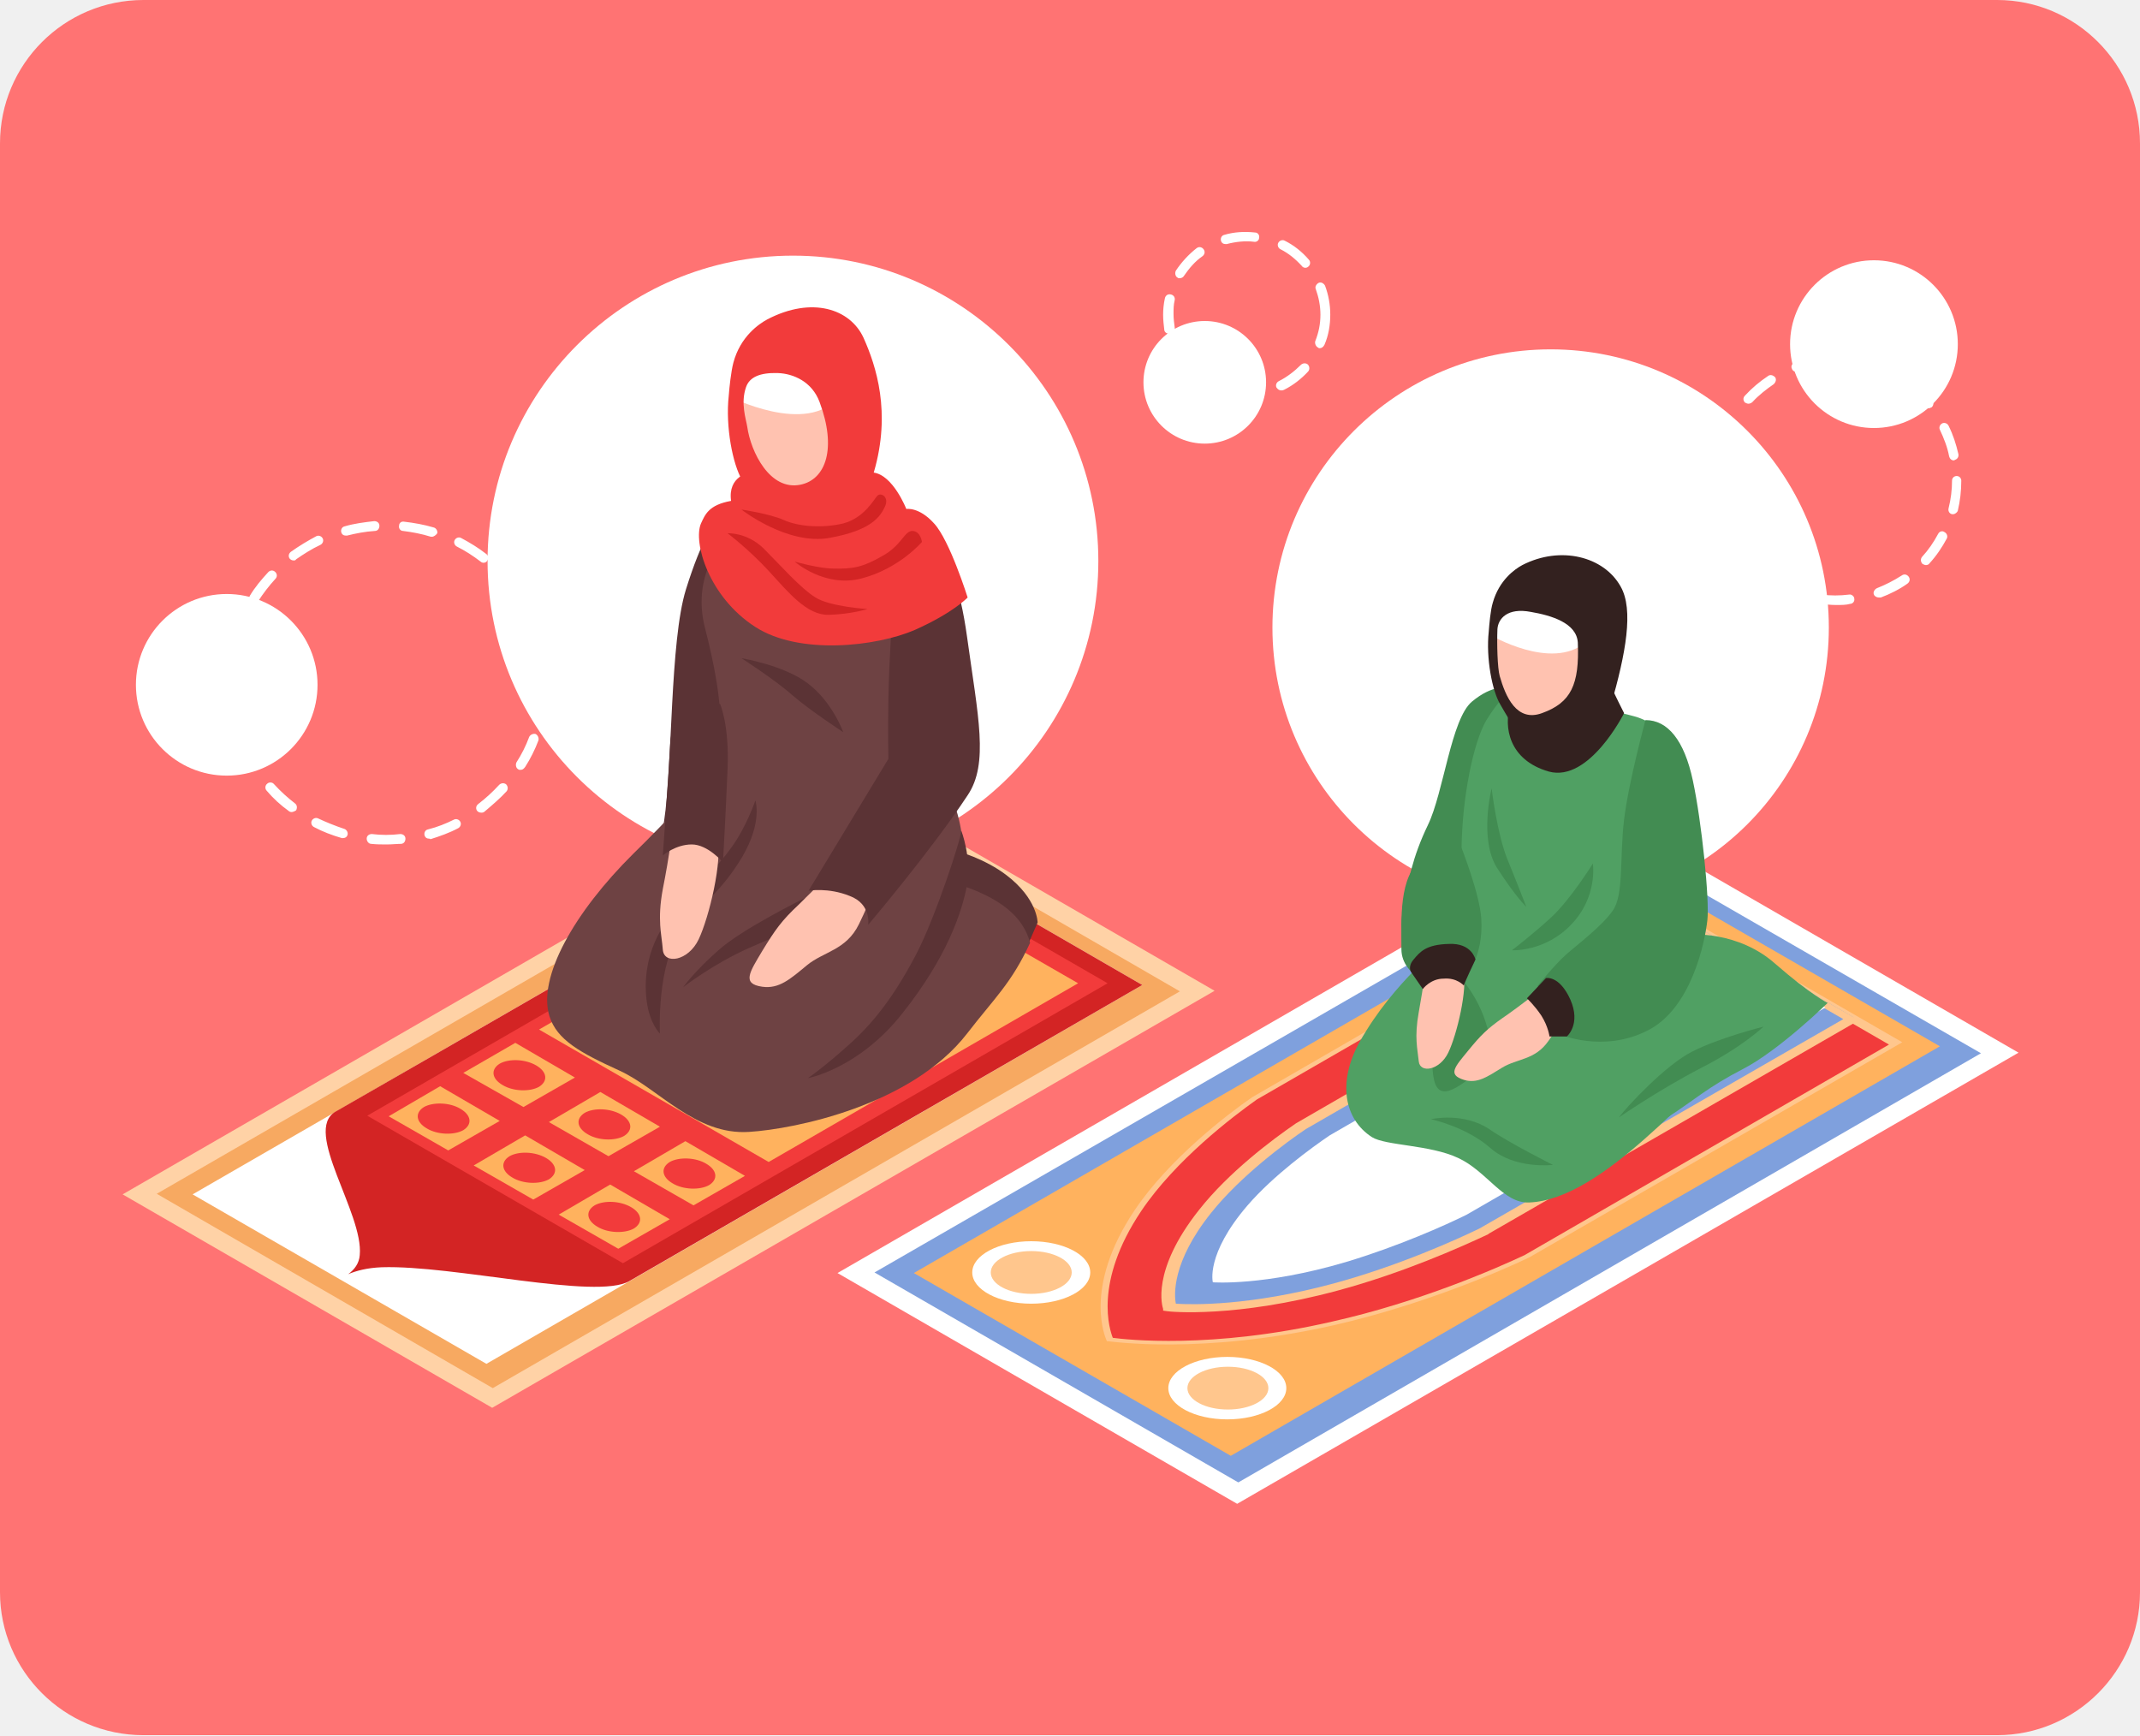
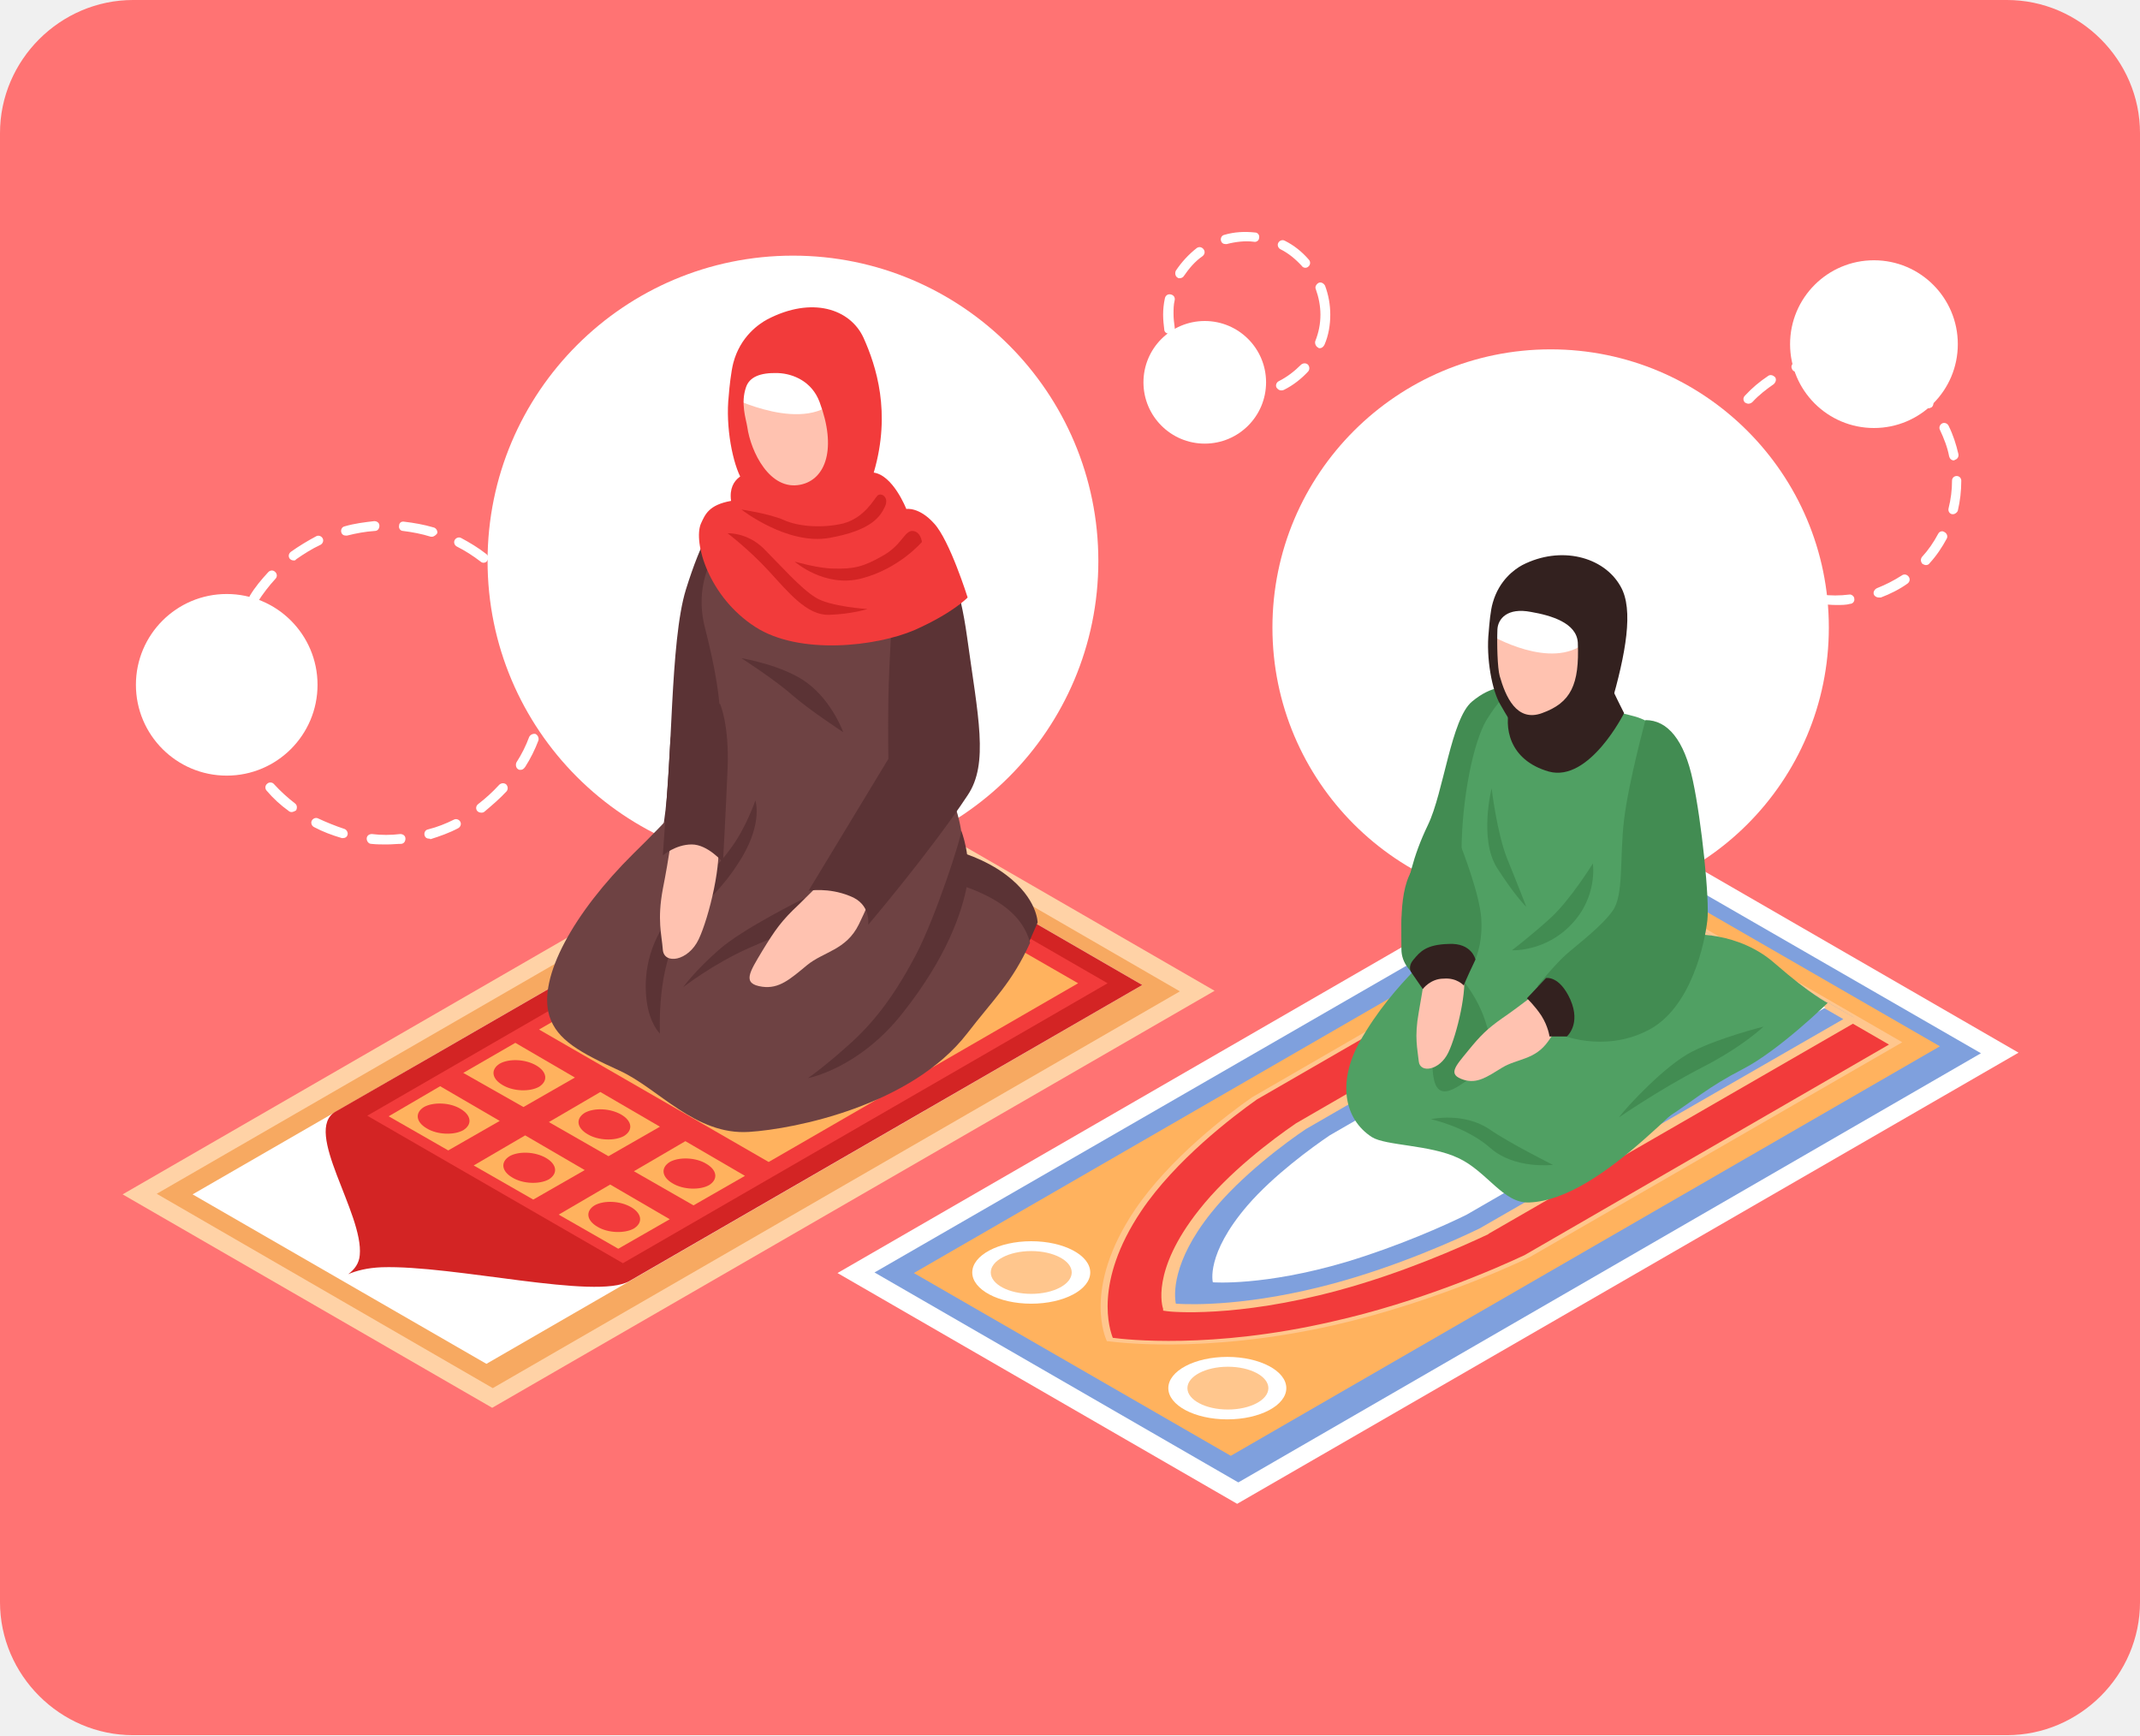
<svg xmlns="http://www.w3.org/2000/svg" version="1.1" id="Layer_1" x="0px" y="0px" width="370px" height="300px" viewBox="0 0 370 300" enable-background="new 0 0 370 300" xml:space="preserve">
-   <path id="XMLID_276_" fill="#FF7373" d="M345.3,300H24.8C11.1,300,0,288.9,0,275.3V24.8C0,11.1,11.1,0,24.8,0h320.5  C358.9,0,370,11.1,370,24.8v250.5C370,288.9,358.9,300,345.3,300z" />
+   <path id="XMLID_276_" fill="#FF7373" d="M347,300H23c-12.6,0-23-10.4-23-23V23C0,10.4,10.4,0,23,0h324c12.6,0,23,10.4,23,23v254  C370,289.6,359.6,300,347,300z" />
  <g id="XMLID_275_">
    <circle id="XMLID_449_" fill="#FFFFFF" cx="137.1" cy="97" r="52.8" />
    <circle id="XMLID_448_" fill="#FFFFFF" cx="268.1" cy="108.5" r="48.1" />
    <g id="XMLID_426_">
      <polygon id="XMLID_447_" fill="#FFD2A6" points="210,171.3 85.1,243.4 21.2,206.5 146.1,134.4   " />
      <polygon id="XMLID_446_" fill="#F7A961" points="204,171.4 85.2,240 27.1,206.4 145.9,137.8   " />
      <polygon id="XMLID_445_" fill="#FFFFFF" points="197.5,170.3 84.1,235.8 33.3,206.5 146.8,141   " />
      <path id="XMLID_444_" fill="#D32424" d="M58,192.2c-5.7,3.3,4.9,17.6,4.2,24.8c-0.1,1.4-0.9,2.5-2,3.3c1.4-0.6,3.3-1.1,5.8-1.2    c12.5-0.4,37.1,5.7,42.8,2.4c6.9-4,88.7-51.2,88.7-51.2L146.8,141C146.8,141,64.9,188.3,58,192.2z" />
      <polygon id="XMLID_443_" fill="#F23B3B" points="191.5,170 107.7,218.4 63.5,192.9 147.3,144.5   " />
      <polygon id="XMLID_442_" fill="#FFB25E" points="186.4,170 132.9,200.9 93.2,178 146.6,147.1   " />
      <g id="XMLID_433_">
        <g id="XMLID_438_">
          <polygon id="XMLID_441_" fill="#FFB25E" points="86.4,193.8 77.5,198.9 67.2,193 76.1,187.8     " />
          <polygon id="XMLID_440_" fill="#FFB25E" points="101.1,202.3 92.2,207.4 81.9,201.5 90.8,196.3     " />
          <polygon id="XMLID_439_" fill="#FFB25E" points="115.8,210.8 106.9,215.9 96.6,210 105.5,204.8     " />
        </g>
        <g id="XMLID_434_">
          <polygon id="XMLID_437_" fill="#FFB25E" points="99.4,186.3 90.5,191.4 80.1,185.5 89.1,180.3     " />
          <polygon id="XMLID_436_" fill="#FFB25E" points="114.1,194.8 105.2,199.9 94.9,194 103.8,188.8     " />
          <polygon id="XMLID_435_" fill="#FFB25E" points="128.8,203.3 119.9,208.4 109.6,202.5 118.5,197.3     " />
        </g>
      </g>
      <path id="XMLID_432_" fill="#F23B3B" d="M79.6,191.7c1.9,1.1,2.1,2.7,0.5,3.7c-1.6,0.9-4.5,0.8-6.3-0.3c-1.9-1.1-2.1-2.7-0.5-3.7    C74.9,190.5,77.8,190.6,79.6,191.7z" />
      <path id="XMLID_431_" fill="#F23B3B" d="M92.7,184.2c1.9,1.1,2.1,2.7,0.5,3.7c-1.6,0.9-4.5,0.8-6.3-0.3c-1.9-1.1-2.1-2.7-0.5-3.7    C88,183,90.8,183.1,92.7,184.2z" />
      <path id="XMLID_430_" fill="#F23B3B" d="M94.4,200.2c1.9,1.1,2.1,2.7,0.5,3.7c-1.6,0.9-4.5,0.8-6.3-0.3c-1.9-1.1-2.1-2.7-0.5-3.7    C89.7,199,92.5,199.1,94.4,200.2z" />
      <path id="XMLID_429_" fill="#F23B3B" d="M107.4,192.7c1.9,1.1,2.1,2.7,0.5,3.7c-1.6,0.9-4.5,0.8-6.3-0.3c-1.9-1.1-2.1-2.7-0.5-3.7    C102.7,191.5,105.5,191.6,107.4,192.7z" />
      <path id="XMLID_428_" fill="#F23B3B" d="M109.1,208.7c1.9,1.1,2.1,2.7,0.5,3.7c-1.6,0.9-4.5,0.8-6.3-0.3c-1.9-1.1-2.1-2.7-0.5-3.7    C104.4,207.5,107.2,207.6,109.1,208.7z" />
      <path id="XMLID_427_" fill="#F23B3B" d="M122.1,201.2c1.9,1.1,2.1,2.7,0.5,3.7c-1.6,0.9-4.5,0.8-6.3-0.3c-1.9-1.1-2.1-2.7-0.5-3.7    C117.4,200,120.3,200.1,122.1,201.2z" />
    </g>
    <g id="XMLID_389_">
      <polygon id="XMLID_425_" fill="#FFFFFF" points="349,182 213.9,260 144.8,220.1 279.9,142.1   " />
      <polygon id="XMLID_424_" fill="#7FA0DD" points="342.5,182.1 214.1,256.3 151.2,220 279.7,145.9   " />
      <polygon id="XMLID_423_" fill="#FFB25E" points="335.4,180.9 212.8,251.7 158,220.1 280.6,149.3   " />
      <g id="XMLID_390_">
        <g id="XMLID_401_">
          <path id="XMLID_422_" fill="#F23B3B" d="M328,180.3l-64,36.9c-5.2,2.4-18.4,8.1-33.5,11.6c-22.9,5.2-38.6,2.8-38.6,2.8      s-4.3-8.6,4.9-22.3c5.9-8.8,15.9-16.4,20.1-19.4l64-36.9L328,180.3z" />
          <path id="XMLID_402_" fill="#FFC68D" d="M191.4,231.9l0.3,0c0.2,0,16.1,2.4,39-2.8c15.3-3.5,28.7-9.3,33.7-11.7l64.5-37.2      l-48-27.7l-64.4,37.2c-4.2,2.9-14.3,10.6-20.3,19.5c-9.2,13.7-4.9,22.4-4.9,22.5L191.4,231.9z M326.6,180.6l-63,36.4      c-4.9,2.3-18.1,8.1-33.3,11.5c-20.8,4.8-35.7,3.1-37.9,2.8c-0.5-1.3-3.4-9.5,4.9-21.9c5.9-8.8,15.9-16.4,20-19.3l62.9-36.3      L326.6,180.6z" />
        </g>
        <g id="XMLID_396_">
          <path id="XMLID_400_" fill="#7FA0DD" d="M320.5,175.9l-64,36.9c-4.4,2.1-14.4,6.6-25.6,9.6c-17.5,4.7-28.8,3.5-28.8,3.5      s-2.2-6.1,6.1-16.6c5.1-6.5,13-12.3,16.6-14.8l64-36.9L320.5,175.9z" />
          <path id="XMLID_397_" fill="#FFC68D" d="M201.1,226.6l0.7,0.1c0.5,0.1,11.9,1.2,29.6-3.6c11.1-3,21-7.4,25.9-9.7l0.1-0.1      l64-36.9l-33.3-19.2l-64,37c-4.1,2.8-11.7,8.5-16.8,15c-8.4,10.6-6.3,16.8-6.2,17.1L201.1,226.6z M255.8,212.4      c-3.9,1.9-14.1,6.5-25.2,9.5c-14.4,3.9-24.5,3.7-27.3,3.5c-0.3-1.5-0.7-7.2,6.1-15.7c5.1-6.4,13.1-12.3,16.4-14.5l62.9-36.3      l30,17.3L255.8,212.4z" />
        </g>
        <path id="XMLID_395_" fill="#FFFFFF" d="M315.6,174.2l-62,35.8c-3.6,1.8-11.9,5.5-20.9,8.2c-14.2,4.2-23,3.5-23,3.5     s-1.3-4.8,6-13.3c4.5-5.2,11.1-10,14.2-12.1l62-35.8L315.6,174.2z" />
        <ellipse id="XMLID_394_" fill="#FFFFFF" cx="178.3" cy="220" rx="10.2" ry="5.4" />
        <ellipse id="XMLID_393_" fill="#FFC68D" cx="178.3" cy="220" rx="7" ry="3.7" />
        <ellipse id="XMLID_392_" fill="#FFFFFF" cx="212.2" cy="240" rx="10.2" ry="5.4" />
        <ellipse id="XMLID_391_" fill="#FFC68D" cx="212.3" cy="240" rx="7" ry="3.7" />
      </g>
    </g>
    <g id="XMLID_364_">
      <path id="XMLID_388_" fill="#5B3335" d="M165.2,147.3c0.1-0.4,5.3,1.3,8.8,4c5.4,4.1,5.4,8.2,5.4,8.2l-2.4,5.5c0,0-7.1-4-10.7-5.2    c-3.6-1.1-5.8-5.8-5.8-5.8L165.2,147.3z" />
      <path id="XMLID_384_" fill="#5B3335" d="M127.4,89.3c0,0-3.3-5-8.8,12.6c-2.8,9-2.3,30.5-3.8,40.2c-1.5,9.7,7.8,5.6,11.1-3.8    c3.2-9.3,5.9-27.1,5.9-27.1L127.4,89.3z" />
      <path id="XMLID_383_" fill="#6E4243" d="M154.4,89.1c0,0,8,6.5,8,12.8c0,4.2-2.9,15.6-1.6,23c2,11.7,8,17.4,4.6,27.9    c7.6,2.4,11.5,5.7,12.7,10.2c-3.2,7-6.2,9.6-10.9,15.7c-9.6,12.4-29.7,16.5-37.7,17c-9.3,0.6-15.6-7.5-22.4-10.6    c-6.8-3.1-10.8-5.3-12.1-9.4c-2.1-6.7,4.3-18,14.5-28.1c5.6-5.5,14.7-14.6,15-20.2c0.4-5.9-1.1-12.9-2.6-18.8    c-1.9-7.4,0.9-13.4,6.3-19.1C132.3,85.1,154.4,89.1,154.4,89.1z" />
      <path id="XMLID_382_" fill="#5B3335" d="M139.1,155.3c0,0-10.8,5.3-14.9,9c-4.1,3.6-6.1,6.4-6.1,6.4s5.1-4,11.4-6.8    s6.9-2.5,8.4-4.5C139.5,157.5,139.1,155.3,139.1,155.3z" />
      <path id="XMLID_380_" fill="#5B3335" d="M130.6,138.4c0,0-1.6,4.7-4.2,8.2c-3.1,4.3-7.5,8-10,11.1c-4.6,5.6-5.1,11.3-4.6,15.3    c0.5,4,2.3,5.7,2.3,5.7s-0.6-12.1,3.7-17.7c4.3-5.6,6.8-6.7,10.5-12.8C131.9,142.1,130.6,138.4,130.6,138.4z" />
      <path id="XMLID_379_" fill="#FFC2B0" d="M146.2,148.2c0,0-5.1,5.3-8.1,8.2c-3,2.8-4.1,4.4-6.3,8c-2.2,3.7-3.6,5.7,0,6.2    c2.9,0.4,4.8-1.3,7.7-3.7c2.9-2.4,6.8-2.6,9-7.1c2.2-4.5,3.6-8.5,3.6-8.5L146.2,148.2z" />
      <path id="XMLID_378_" fill="#FFC2B0" d="M143.7,62.1c-3.4-3.2-12-4.9-16.1,3.8c-4.3,9.1,3.1,21.7,7.9,20.2    c2.7-0.9,8.4-4.3,10.4-9.1C148.1,71.5,146.3,64.6,143.7,62.1z" />
      <path id="XMLID_377_" fill="#FFFFFF" d="M126,68.5c0,0,13.6,7,19.1,0c5.5-7,3.3-9.3-4.3-9.6c-7.6-0.3-13.9,3.9-13.9,3.9L126,68.5z    " />
      <path id="XMLID_376_" fill="#5B3335" d="M154.4,103.8c0,0-0.7,10.8-0.8,16.9c-0.1,6.2,0,10.5,0,10.5L139.8,154    c0,0,3.4-0.6,7.1,0.9c3.8,1.4,3.2,5,3.2,5s10.8-12.7,17.2-22.4c3.7-5.5,1.8-13.6-0.1-27.4c-2.5-18-7.7-16.4-7.7-16.4L154.4,103.8z    " />
      <path id="XMLID_375_" fill="#F23B3B" d="M129.6,81.7c0,0-3.8,0.6-3.2,4.9c-3.9,0.7-4.5,2.4-5.2,3.9c-1.4,3.2,1.3,12.7,9.4,17.9    c7.6,4.9,20.9,3.4,27.6,0.5c6.7-3,9.1-5.6,9.1-5.6s-3.1-9.9-5.8-12.8c-2.6-2.9-4.8-2.5-4.8-2.5s-2.3-5.9-5.7-6.3    c-3.4-0.5-5.3,6.8-11,6C134.2,86.9,129.6,81.7,129.6,81.7z" />
      <path id="XMLID_372_" fill="#F23B3B" d="M149.3,58.4c-2.3-5-8.9-7.2-16.6-3.2c-1.5,0.8-4.7,3-5.9,7.5c-0.4,1.5-0.7,4.3-0.8,5.7    c-0.6,5.4,0.7,11.9,2.3,14.6c2.5,4.4,5.2,9.3,9.5,8.6c4.3-0.8,11.1-2.7,13.3-10C154.1,71.3,151.5,63.3,149.3,58.4z M138.4,83.8    c-5.3,1.1-8.6-5.7-9.2-10c-0.2-1.3-1.2-4.1-0.2-6.9c0.6-1.7,2.4-2.5,5.5-2.4c2.7,0.1,5.9,1.5,7.2,5    C144.7,77.5,142.8,82.9,138.4,83.8z" />
      <path id="XMLID_371_" fill="#D32424" d="M125.8,92.2c0,0,3.7,2.8,7.1,6.5c3.4,3.7,6.6,7.7,10.4,7.6c3.8-0.1,6.7-1,6.7-1    s-6.5-0.4-9-2c-2.6-1.6-6.1-5.6-9-8.5C129.1,92,125.8,92.2,125.8,92.2z" />
      <path id="XMLID_370_" fill="#D32424" d="M137.4,97.1c0,0,5.2,4.6,11.6,2.9c6.5-1.7,10.4-6.3,10.4-6.3s-0.2-1.8-1.6-1.9    s-1.9,2.5-5.2,4.3c-3.3,1.9-5,2.3-8.5,2.2C141.6,98.3,137.4,97.1,137.4,97.1z" />
      <path id="XMLID_369_" fill="#D32424" d="M128.2,88.1c0,0,7.9,6.2,15.2,4.9c7.3-1.3,8.8-3.7,9.6-5.4c0.8-1.7-0.7-2.5-1.3-1.9    s-2.2,3.8-5.9,4.8c-3.8,0.9-7.9,0.5-10.3-0.6C133,88.8,128.2,88.1,128.2,88.1z" />
      <path id="XMLID_368_" fill="#FFC2B0" d="M116.4,142.8c0,0-0.7,5.4-1.8,10.9c-1,5.4-0.2,7.8,0,10.5c0.2,2.6,4.4,2,6.2-1.8    c1.8-3.8,4.2-13.7,3.2-17.5C123,141,116.4,142.8,116.4,142.8z" />
      <path id="XMLID_367_" fill="#5B3335" d="M124.5,121.7c0,0,1.6,3.6,1.3,11.1c-0.3,7.4-0.8,16.3-0.8,16.3s-2.6-3.1-5.4-3.1    c-2.8,0-5,1.9-5,1.9s1-14,1.3-19.7C116.2,122.5,124.5,121.7,124.5,121.7z" />
      <path id="XMLID_366_" fill="#5B3335" d="M128.2,113.8c0,0,5.9,3.8,8.8,6.4c3,2.6,8.8,6.4,8.8,6.4s-1.9-5.3-6.2-8.5    C135.5,115,128.2,113.8,128.2,113.8z" />
      <path id="XMLID_365_" fill="#5B3335" d="M166.2,143.6c0.1,1-4.4,14.9-7.8,21.4c-4.7,9-8.8,13.2-12.5,16.4c-3.6,3.2-6.2,5-6.2,5    s8.8-1.6,16.4-11.3c7.6-9.6,10.2-17.3,11.1-22.1C168,148.2,166.2,143.6,166.2,143.6z" />
    </g>
    <g id="XMLID_343_">
      <path id="XMLID_363_" fill="#50A063" d="M290.3,161.9c2-0.7,10.4-0.8,16.6,4.7c6.2,5.4,9.1,6.8,9.1,6.8s-8.4,8.2-14.6,11.4    c-6.2,3.2-8.6,5.5-12.8,8.2c-4.3,2.8-9.6-6.2-11.2-9.6C275.7,180,290.3,161.9,290.3,161.9z" />
      <path id="XMLID_362_" fill="#428C52" d="M260.6,118.9c0,0-2.5-0.6-6.1,2.4c-3.6,3-4.9,15.7-7.6,21.3c-2.7,5.6-3.5,9.8-4.4,15.2    c-1,5.4,3.3,9.8,3.5,10.2c0.2,0.4,10.6-2.7,11.3-6C258.1,158.7,260.6,118.9,260.6,118.9z" />
      <path id="XMLID_361_" fill="#50A063" d="M264,118c0,0-2.8-0.3-7,6.5c-2.3,3.9-4.2,13.5-4.3,22.2c-0.1,6.9,1.2,7.8-1.9,14.2    c-1.5,3.1-9.6,8.4-15.7,19.2c-3.9,7-2.7,13.4,2.1,16.5c2.4,1.5,10,1.3,14.9,3.6c5,2.3,7.8,7.9,12.3,7.7    c12.9-0.5,28.5-20.5,35-24.5c-0.1-12-13.2-8.4-13.2-8.4s3.7-4.8,4.3-15c0.5-8.3-1.1-22.1-2.6-30.8c-0.8-4.7-5.2-5.3-7.1-5.8    C274,121.4,264,118,264,118z" />
      <path id="XMLID_360_" fill="#428C52" d="M257.7,198.5c4.2,3.7,10.8,2.9,10.8,2.9s-7.4-3.7-10.9-6.1c-4.5-3.1-10.2-1.8-10.2-1.8    S253.5,194.8,257.7,198.5z" />
      <path id="XMLID_359_" fill="#428C52" d="M248.4,175.3c-0.2,0.7-1.6,10.1,0,12.6c1.6,2.5,5.6-1.3,11.4-6.3c5.8-5,7.8-6.3,7.8-6.3    s-9.6,5.8-10.5,2.2c-1.6-5.8-5.5-9.5-5.5-9.5L248.4,175.3z" />
      <path id="XMLID_358_" fill="#33211F" d="M278.3,118c0,0,0.5,1.3,1.5,3.3s1,2,1,2s-6,12-13,10.1c-7-2-7.8-7.8-6.7-11.4    C262.1,118.3,278.3,118,278.3,118z" />
      <path id="XMLID_357_" fill="#FFC2B0" d="M272.7,103.7c-2.9-2.7-10.4-4.2-13.9,3.2c-3.7,7.9,2.7,18.8,6.8,17.4    c2.3-0.8,7.3-3.7,9-7.9C276.5,111.8,275,105.8,272.7,103.7z" />
      <path id="XMLID_356_" fill="#FFFFFF" d="M257.7,109.8c0,0,10.5,6.2,16.4,1.3c5.9-4.9,2.9-9.4-3.7-9.6c-6.5-0.3-12,3.4-12,3.4    L257.7,109.8z" />
      <path id="XMLID_353_" fill="#33211F" d="M280.2,101.4c-2.9-5.2-10.4-7.1-17-3.7c-1.3,0.7-4,2.6-5.1,6.5c-0.4,1.3-0.6,3.7-0.7,5    c-0.5,4.6,0.6,10.3,2,12.6c2.2,3.8,4.5,8.1,8.2,7.4c3.7-0.7,9.1-0.9,10.9-7.2C281.1,113,282.5,105.4,280.2,101.4z M266.6,123.3    c-4.4,1.6-6.3-2.9-7.3-6.4c-0.4-1.4-0.5-5.6-0.4-8.1c0.1-1.8,1.7-3.8,5.8-3c3.5,0.6,7.9,1.9,8.1,5.3    C273.1,118.4,271.6,121.5,266.6,123.3z" />
      <path id="XMLID_352_" fill="#428C52" d="M284.5,124.5c0,0-2.9,10.6-3.7,17.2c-0.8,6.6,0,13.1-2,15.8c-1.9,2.7-6.2,5.9-8.1,7.6    c-1.9,1.7-4.9,5.4-4.9,5.4s2,0.7,2.9,4.5c0.9,3.8,0.9,3.8,0.9,3.8s7.5,3.3,15.2-0.6c7.7-3.8,10-15.5,10.4-19.1    c0.4-3.6-1-17.1-2.5-24.1C291.2,127.9,288.3,124.5,284.5,124.5z" />
      <path id="XMLID_351_" fill="#428C52" d="M252.7,146.6c0,0,3.1,7.9,3.4,12.1c0.5,7.1-3,10.4-3,10.4l-3.9,1.8c0,0-6.9-1.8-6.9-6.8    c0-5-0.5-12.7,3.6-15.6C250,145.6,252.7,146.6,252.7,146.6z" />
      <path id="XMLID_350_" fill="#FFC2B0" d="M267.3,170.4c0,0-4.7,3.7-7.5,5.6c-2.7,1.9-3.8,3-6,5.7c-2.2,2.7-3.6,4.1-0.7,5    c2.3,0.7,4-0.5,6.6-2.1c2.6-1.6,5.7-1.3,8-4.6c2.3-3.3,2.3-3.3,2.3-3.3L267.3,170.4z" />
      <path id="XMLID_349_" fill="#33211F" d="M267.3,169.1l-3.3,3.5c0,0,1.3,1.2,2.5,3c1.2,1.9,1.4,3.6,1.4,3.6l3,0    c0,0,2.5-2.1,0.6-6.4C269.6,168.6,267.3,169.1,267.3,169.1z" />
      <path id="XMLID_348_" fill="#FFC2B0" d="M246.7,166.2c0,0-0.6,4.4-1.4,8.8c-0.8,4.4-0.2,6.4,0,8.5c0.2,2.1,3.6,1.6,5.1-1.5    c1.5-3.1,3.4-11.1,2.6-14.2C252.1,164.7,246.7,166.2,246.7,166.2z" />
      <path id="XMLID_347_" fill="#33211F" d="M253.1,170.4c0-0.3,2-4.5,2-4.5s-0.6-2.9-4.6-2.7c-4,0.1-5,1.4-6.1,2.7    c-1.1,1.3-0.4,2.2-0.4,2.2l2,2.9c0,0,1.3-1.8,3.6-1.8C251.9,169,253.1,170.4,253.1,170.4z" />
      <path id="XMLID_346_" fill="#428C52" d="M275.4,149.3c0,0-3.9,6.3-7.3,9.4c-3.4,3.1-6.7,5.6-6.7,5.6s5.8,0.3,10.3-4.5    C276.3,155,275.4,149.3,275.4,149.3z" />
      <path id="XMLID_345_" fill="#428C52" d="M279.9,193.2c0,0,6.8-4.7,14.1-8.5c7.3-3.7,10.9-7.2,10.9-7.2s-7.6,1.9-12.3,4.3    C288,184.1,281.3,191.3,279.9,193.2z" />
      <path id="XMLID_344_" fill="#428C52" d="M257.9,136.3c0,0-2.2,8.7,0.9,13.7c3.2,5,5.1,6.8,5.1,6.8s-1.5-3.9-3.3-8.3    C258.8,144,257.9,136.3,257.9,136.3z" />
    </g>
    <g id="XMLID_324_">
      <path id="XMLID_325_" fill="#FFFFFF" d="M66.9,146c-0.9,0-1.8,0-2.7-0.1c-0.5,0-0.8-0.5-0.8-0.9c0-0.5,0.4-0.8,0.9-0.8    c1.6,0.2,3.3,0.2,4.9,0c0.5,0,0.9,0.3,0.9,0.8c0,0.5-0.3,0.9-0.8,0.9C68.6,145.9,67.7,146,66.9,146z M74.2,145    c-0.4,0-0.7-0.2-0.8-0.6c-0.1-0.4,0.1-0.9,0.6-1c1.6-0.4,3.1-1,4.5-1.7c0.4-0.2,0.9,0,1.1,0.4c0.2,0.4,0,0.9-0.4,1.1    c-1.5,0.8-3.2,1.4-4.8,1.9C74.4,145,74.3,145,74.2,145z M59.3,144.9c-0.1,0-0.2,0-0.2,0c-1.7-0.5-3.3-1.1-4.8-1.9    c-0.4-0.2-0.6-0.7-0.4-1.1c0.2-0.4,0.7-0.6,1.1-0.4c1.5,0.7,3,1.3,4.5,1.8c0.4,0.1,0.7,0.6,0.6,1C60,144.7,59.7,144.9,59.3,144.9z     M83.2,140.5c-0.3,0-0.5-0.1-0.7-0.3c-0.3-0.4-0.2-0.9,0.2-1.2c1.3-1,2.5-2.1,3.6-3.3c0.3-0.3,0.8-0.4,1.2-0.1    c0.3,0.3,0.4,0.8,0.1,1.2c-1.2,1.3-2.5,2.4-3.8,3.5C83.6,140.5,83.4,140.5,83.2,140.5z M50.4,140.4c-0.2,0-0.4-0.1-0.5-0.2    c-1.4-1-2.7-2.2-3.8-3.5c-0.3-0.3-0.3-0.9,0.1-1.2c0.3-0.3,0.9-0.3,1.2,0.1c1.1,1.2,2.3,2.3,3.6,3.3c0.4,0.3,0.4,0.8,0.2,1.2    C50.9,140.3,50.6,140.4,50.4,140.4z M90,133.1c-0.2,0-0.3,0-0.4-0.1c-0.4-0.2-0.5-0.8-0.3-1.2c0.9-1.4,1.6-2.8,2.2-4.4    c0.2-0.4,0.7-0.6,1.1-0.5c0.4,0.2,0.6,0.7,0.5,1.1c-0.6,1.6-1.4,3.2-2.3,4.6C90.5,133,90.3,133.1,90,133.1z M43.7,132.9    c-0.3,0-0.6-0.1-0.7-0.4c-0.9-1.5-1.7-3-2.3-4.7c-0.2-0.4,0.1-0.9,0.5-1.1c0.4-0.2,0.9,0.1,1.1,0.5c0.6,1.5,1.3,3,2.1,4.4    c0.2,0.4,0.1,0.9-0.3,1.2C44,132.9,43.8,132.9,43.7,132.9z M93.6,123.8c-0.1,0-0.1,0-0.2,0c-0.5-0.1-0.8-0.5-0.7-1    c0.3-1.6,0.4-3.2,0.4-4.9c0-0.5,0.4-0.8,0.8-0.8c0.5,0,0.8,0.4,0.8,0.8c0,1.7-0.2,3.5-0.5,5.2C94.4,123.5,94,123.8,93.6,123.8z     M40.1,123.6c-0.4,0-0.2-0.3-0.3-0.7c-0.3-1.6,0.1-3.3,0.1-4.9v-0.2c0-0.5-0.5-0.8,0-0.8c0.5,0,0,0.4,0,0.8v0.2    c0,1.6,0.4,3.1,0.7,4.6C40.8,123.1,40.6,123.5,40.1,123.6C40.1,123.6,40.2,123.6,40.1,123.6z M93.7,114.2c-0.4,0-0.8-0.3-0.8-0.7    c-0.3-1.6-0.7-3.2-1.3-4.7c-0.2-0.4,0.1-0.9,0.5-1.1c0.4-0.2,0.9,0.1,1.1,0.5c0.6,1.6,1,3.3,1.3,5c0.1,0.5-0.2,0.9-0.7,1    C93.8,114.2,93.7,114.2,93.7,114.2z M40.2,113.6c-0.1,0-0.1,0-0.2,0c-0.5-0.1-0.8-0.5-0.7-1c0.3-1.7,0.8-3.4,1.5-5    c0.2-0.4,0.7-0.6,1.1-0.5c0.4,0.2,0.6,0.7,0.5,1.1c-0.6,1.5-1.1,3.1-1.4,4.7C41,113.3,40.6,113.6,40.2,113.6z M90.2,104.8    c-0.3,0-0.6-0.1-0.7-0.4c-0.8-1.4-1.8-2.7-2.9-3.9c-0.3-0.3-0.3-0.9,0.1-1.2c0.3-0.3,0.9-0.3,1.2,0.1c1.1,1.3,2.2,2.7,3.1,4.2    c0.2,0.4,0.1,0.9-0.3,1.2C90.5,104.8,90.4,104.8,90.2,104.8z M43.9,104.3c-0.2,0-0.3,0-0.4-0.1c-0.4-0.2-0.5-0.8-0.3-1.2    c0.9-1.5,2-2.8,3.2-4.1c0.3-0.3,0.8-0.4,1.2,0c0.3,0.3,0.4,0.8,0,1.2c-1.1,1.2-2.1,2.5-3,3.9C44.5,104.1,44.2,104.3,43.9,104.3z     M83.6,97.3c-0.2,0-0.4-0.1-0.5-0.2c-1.3-1-2.7-1.9-4.1-2.6c-0.4-0.2-0.6-0.7-0.4-1.1c0.2-0.4,0.7-0.6,1.1-0.4    c1.5,0.8,3,1.7,4.4,2.8c0.4,0.3,0.4,0.8,0.1,1.2C84.1,97.2,83.8,97.3,83.6,97.3z M50.8,96.9c-0.3,0-0.5-0.1-0.7-0.3    c-0.3-0.4-0.2-0.9,0.2-1.2c1.4-1,2.9-1.9,4.4-2.7c0.4-0.2,0.9,0,1.1,0.4c0.2,0.4,0,0.9-0.4,1.1c-1.5,0.7-2.9,1.6-4.2,2.5    C51.1,96.9,50.9,96.9,50.8,96.9z M74.7,92.8c-0.1,0-0.2,0-0.2,0c-1.6-0.5-3.2-0.8-4.8-1c-0.5,0-0.8-0.5-0.7-0.9    c0-0.5,0.4-0.8,0.9-0.7c1.7,0.2,3.4,0.5,5.1,1c0.4,0.1,0.7,0.6,0.6,1C75.4,92.5,75,92.8,74.7,92.8z M59.8,92.6    c-0.4,0-0.7-0.2-0.8-0.6c-0.1-0.4,0.1-0.9,0.6-1c1.7-0.5,3.4-0.7,5.1-0.9c0.5,0,0.9,0.3,0.9,0.8c0,0.5-0.3,0.9-0.8,0.9    c-1.6,0.1-3.2,0.4-4.8,0.8C59.9,92.6,59.8,92.6,59.8,92.6z" />
    </g>
    <g id="XMLID_306_">
      <path id="XMLID_308_" fill="#FFFFFF" d="M215.5,68.9c-1.4,0.1-2.7-0.2-4-0.6c-0.4-0.1-0.7-0.6-0.6-1c0.1-0.4,0.6-0.7,1-0.6    c1.1,0.3,2.3,0.5,3.5,0.5c0.4,0,0.8,0,1.1,0c0.4,0,0.9,0.3,0.9,0.8c0,0.5-0.3,0.9-0.8,0.9C216.4,68.9,215.9,68.9,215.5,68.9z     M221.5,67.5c-0.3,0-0.6-0.2-0.8-0.5c-0.2-0.4,0-0.9,0.4-1.1c1.4-0.7,2.7-1.7,3.8-2.8c0.3-0.3,0.8-0.4,1.2-0.1    c0.3,0.3,0.4,0.8,0.1,1.2c-1.2,1.3-2.6,2.4-4.2,3.2C221.8,67.5,221.7,67.5,221.5,67.5z M207.3,66.1c-0.2,0-0.4-0.1-0.5-0.2    c-1.4-1.1-2.6-2.4-3.6-3.9c-0.2-0.4-0.1-0.9,0.3-1.2c0.4-0.2,0.9-0.1,1.2,0.3c0.8,1.4,1.9,2.5,3.1,3.5c0.4,0.3,0.4,0.8,0.2,1.2    C207.8,66,207.5,66.1,207.3,66.1z M228.2,60.2c-0.1,0-0.2,0-0.3-0.1c-0.4-0.2-0.6-0.7-0.5-1.1c0.6-1.5,0.9-3,0.9-4.6    c0-1.5-0.3-3-0.8-4.4c-0.2-0.4,0.1-0.9,0.5-1.1c0.4-0.2,0.9,0.1,1.1,0.5c0.6,1.6,0.9,3.3,0.9,5c0,1.8-0.3,3.6-1,5.2    C228.8,60,228.5,60.2,228.2,60.2z M202.1,57.7c-0.4,0-0.8-0.3-0.8-0.7c-0.1-0.8-0.2-1.7-0.2-2.6c0-0.9,0.1-1.9,0.3-2.8    c0.1-0.5,0.5-0.8,1-0.7c0.5,0.1,0.8,0.5,0.7,1c-0.2,0.8-0.2,1.6-0.2,2.4c0,0.8,0.1,1.5,0.2,2.3c0.1,0.5-0.2,0.9-0.7,1    C202.2,57.7,202.2,57.7,202.1,57.7z M204,48.1c-0.2,0-0.3,0-0.4-0.1c-0.4-0.2-0.5-0.8-0.3-1.2c1-1.5,2.2-2.8,3.6-3.9    c0.4-0.3,0.9-0.2,1.2,0.2c0.3,0.4,0.2,0.9-0.2,1.2c-1.3,0.9-2.3,2.1-3.2,3.4C204.6,47.9,204.3,48.1,204,48.1z M225.7,46.3    c-0.2,0-0.5-0.1-0.6-0.3c-1.1-1.2-2.3-2.2-3.7-2.9c-0.4-0.2-0.6-0.7-0.4-1.1c0.2-0.4,0.7-0.6,1.1-0.4c1.6,0.8,3,1.9,4.2,3.3    c0.3,0.3,0.3,0.9-0.1,1.2C226.1,46.2,225.9,46.3,225.7,46.3z M211.9,42.2c-0.4,0-0.7-0.2-0.8-0.6c-0.1-0.4,0.1-0.9,0.6-1    c1.7-0.5,3.5-0.6,5.3-0.4c0.5,0,0.8,0.5,0.7,0.9c0,0.5-0.5,0.8-0.9,0.7c-1.5-0.2-3.2,0-4.7,0.4C212.1,42.2,212,42.2,211.9,42.2z" />
    </g>
    <g id="XMLID_282_">
      <path id="XMLID_284_" fill="#FFFFFF" d="M317.5,104.6c-0.9,0-1.9-0.1-2.8-0.2c-0.5-0.1-0.8-0.5-0.7-0.9c0.1-0.5,0.5-0.8,0.9-0.7    c1.6,0.2,3.2,0.2,4.8,0c0.4-0.1,0.9,0.3,0.9,0.7c0.1,0.5-0.3,0.9-0.7,0.9C319.2,104.6,318.4,104.6,317.5,104.6z M324.8,103.3    c-0.3,0-0.7-0.2-0.8-0.5c-0.2-0.4,0.1-0.9,0.5-1.1c1.5-0.6,2.9-1.3,4.3-2.2c0.4-0.3,0.9-0.2,1.2,0.2c0.3,0.4,0.2,0.9-0.2,1.2    c-1.4,1-3,1.8-4.6,2.4C325,103.3,324.9,103.3,324.8,103.3z M310,103.2c-0.1,0-0.2,0-0.3-0.1c-1.6-0.6-3.2-1.5-4.6-2.5    c-0.4-0.3-0.5-0.8-0.2-1.2c0.3-0.4,0.8-0.5,1.2-0.2c1.3,0.9,2.7,1.7,4.2,2.3c0.4,0.2,0.6,0.7,0.5,1.1    C310.6,103,310.3,103.2,310,103.2z M333,97.7c-0.2,0-0.4-0.1-0.6-0.2c-0.3-0.3-0.4-0.8-0.1-1.2c1.1-1.2,2-2.5,2.8-4    c0.2-0.4,0.7-0.6,1.1-0.3c0.4,0.2,0.6,0.7,0.4,1.1c-0.8,1.5-1.8,3-3,4.3C333.5,97.6,333.2,97.7,333,97.7z M301.8,97.4    c-0.2,0-0.5-0.1-0.6-0.3c-1.1-1.3-2.1-2.8-2.9-4.3c-0.2-0.4,0-0.9,0.4-1.1c0.4-0.2,0.9,0,1.1,0.4c0.7,1.4,1.6,2.8,2.7,4    c0.3,0.4,0.3,0.9-0.1,1.2C302.2,97.4,302,97.4,301.8,97.4z M337.7,88.9c-0.1,0-0.1,0-0.2,0c-0.5-0.1-0.7-0.6-0.6-1    c0.4-1.6,0.6-3.2,0.6-4.8c0-0.5,0.4-0.8,0.8-0.8c0.5,0,0.8,0.4,0.8,0.8c0,1.8-0.2,3.5-0.6,5.2C338.4,88.6,338,88.9,337.7,88.9z     M297.3,88.6c-0.4,0-0.7-0.3-0.8-0.7c-0.4-1.6-0.5-3.2-0.5-4.8l0-0.3c0-0.5,0.4-0.8,0.8-0.8c0,0,0,0,0,0c0.5,0,0.8,0.3,0.8,0.8    l0,0.3c0,1.5,0.2,3,0.5,4.5c0.1,0.5-0.2,0.9-0.6,1C297.5,88.6,297.4,88.6,297.3,88.6z M337.8,79.6c-0.4,0-0.7-0.3-0.8-0.7    c-0.3-1.6-0.9-3.1-1.6-4.6c-0.2-0.4,0-0.9,0.4-1.1c0.4-0.2,0.9,0,1.1,0.4c0.8,1.6,1.3,3.2,1.7,4.9c0.1,0.5-0.2,0.9-0.6,1    C337.9,79.6,337.9,79.6,337.8,79.6z M297.5,78.6c-0.1,0-0.1,0-0.2,0c-0.4-0.1-0.7-0.6-0.6-1c0.4-1.7,1.1-3.3,1.9-4.9    c0.2-0.4,0.7-0.6,1.1-0.3c0.4,0.2,0.6,0.7,0.3,1.1c-0.8,1.4-1.4,2.9-1.8,4.5C298.2,78.3,297.9,78.6,297.5,78.6z M333.4,70.6    c-0.2,0-0.5-0.1-0.6-0.3c-1-1.2-2.2-2.3-3.5-3.3c-0.4-0.3-0.5-0.8-0.2-1.2c0.3-0.4,0.8-0.5,1.2-0.2c1.4,1,2.7,2.2,3.8,3.6    c0.3,0.4,0.2,0.9-0.1,1.2C333.8,70.5,333.6,70.6,333.4,70.6z M302.3,69.8c-0.2,0-0.4-0.1-0.6-0.2c-0.3-0.3-0.4-0.8,0-1.2    c1.2-1.3,2.5-2.4,4-3.4c0.4-0.3,0.9-0.1,1.2,0.2c0.3,0.4,0.1,0.9-0.2,1.2c-1.3,0.9-2.6,1.9-3.7,3.1    C302.8,69.7,302.5,69.8,302.3,69.8z M325.4,64.7c-0.1,0-0.2,0-0.3-0.1c-1.5-0.6-3.1-1-4.7-1.3c-0.5-0.1-0.8-0.5-0.7-1    c0.1-0.5,0.5-0.8,1-0.7c1.7,0.3,3.4,0.7,5,1.4c0.4,0.2,0.6,0.7,0.5,1.1C326,64.5,325.7,64.7,325.4,64.7z M310.6,64.3    c-0.3,0-0.7-0.2-0.8-0.6c-0.2-0.4,0.1-0.9,0.5-1.1c1.6-0.6,3.4-1,5.1-1.1c0.5-0.1,0.9,0.3,0.9,0.8c0,0.5-0.3,0.9-0.8,0.9    c-1.6,0.2-3.2,0.5-4.7,1C310.8,64.3,310.7,64.3,310.6,64.3z" />
    </g>
    <circle id="XMLID_280_" fill="#FFFFFF" cx="39.2" cy="118.4" r="15.7" />
    <circle id="XMLID_279_" fill="#FFFFFF" cx="208.3" cy="66.1" r="10.6" />
    <circle id="XMLID_278_" fill="#FFFFFF" cx="324" cy="59.5" r="14.5" />
  </g>
</svg>
